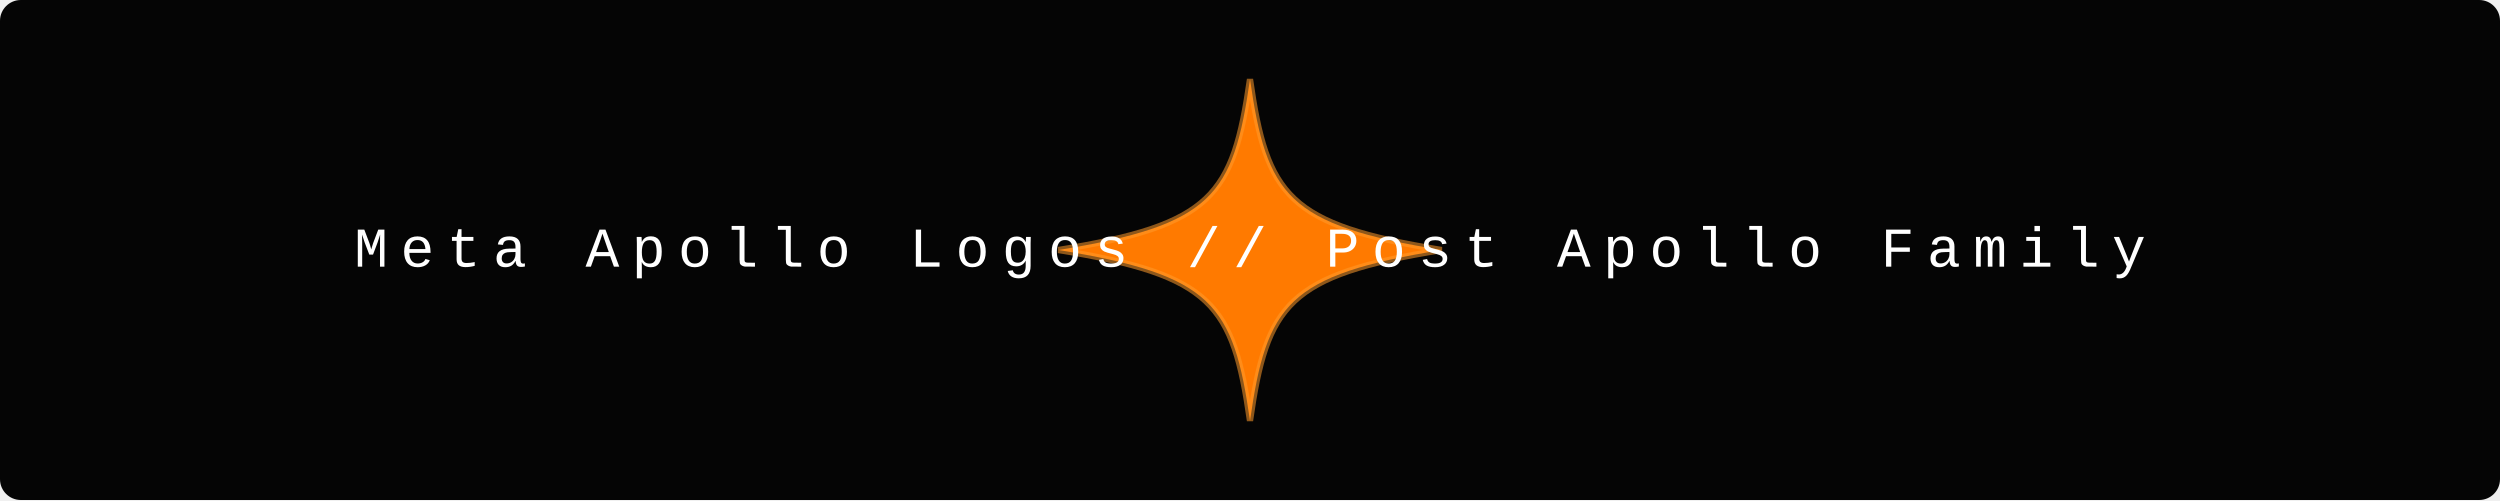
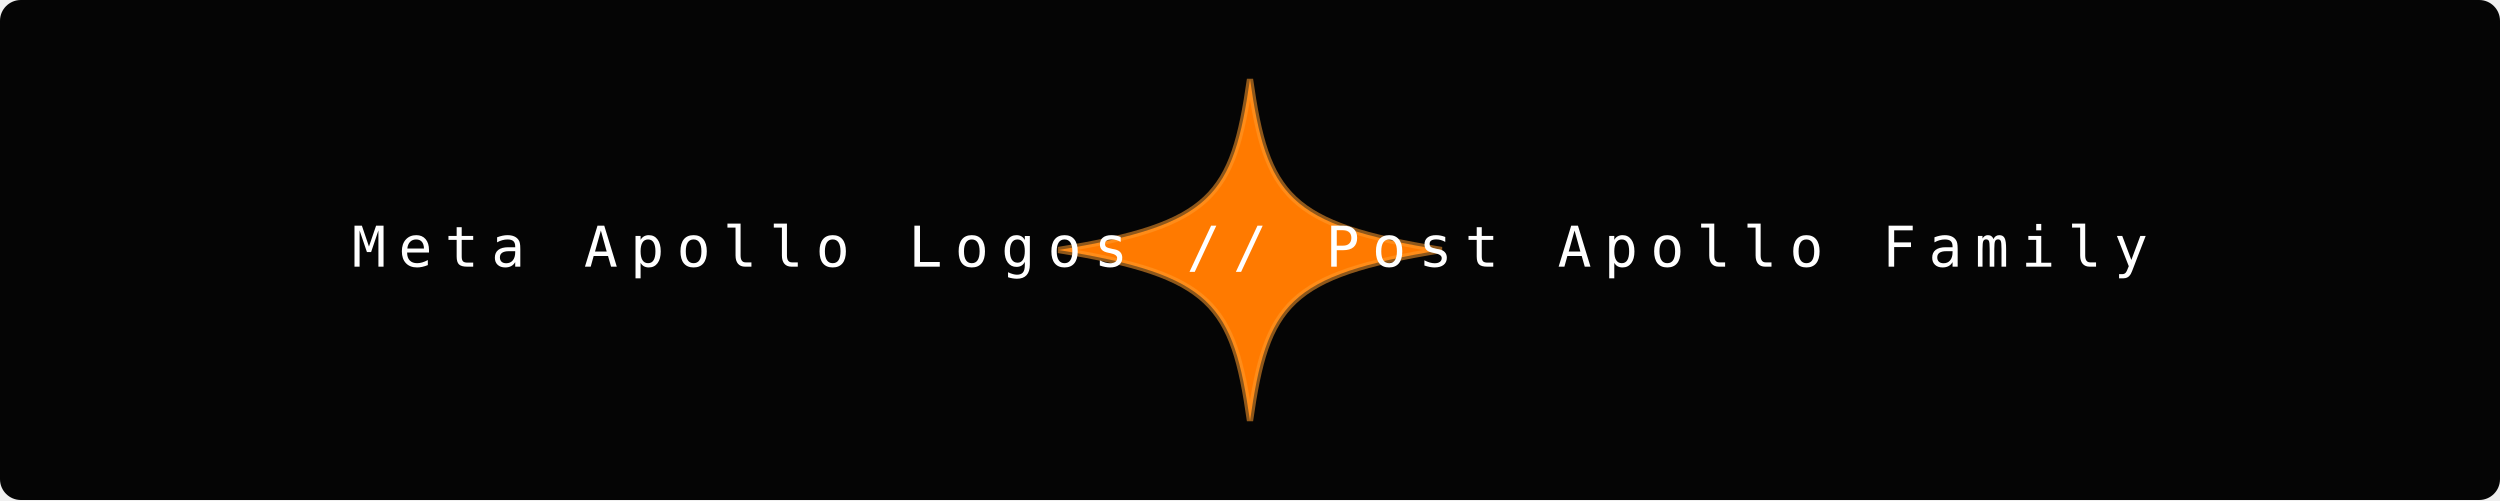
<svg xmlns="http://www.w3.org/2000/svg" width="1200" height="240" viewBox="0 0 1200 240">
  <rect width="1200" height="240" rx="10" fill="#050505" />
  <g transform="translate(600 120)">
    <path d="M0,-82 C8,-26 18,-12 92,0 C18,12 8,26 0,82 C-8,26 -18,12 -92,0 C-18,-12 -8,-26 0,-82 Z" fill="#FF7A00" />
    <path d="M0,-82 C8,-26 18,-12 92,0 C18,12 8,26 0,82 C-8,26 -18,12 -92,0 C-18,-12 -8,-26 0,-82 Z" fill="none" stroke="#FF9A2B" stroke-width="3" opacity="0.55" />
  </g>
-   <text x="600" y="128" text-anchor="middle" font-family="ui-monospace, SFMono-Regular, Menlo, Consolas, Liberation Mono, monospace" font-size="27" font-weight="500" letter-spacing="6" fill="#FFFFFF">
+   <text x="600" y="128" text-anchor="middle" font-family="JetBrains Mono, Fira Code, SFMono-Regular, Consolas, monospace" font-size="27" font-weight="500" letter-spacing="6" fill="#FFFFFF">
    Meta Apollo Logos // Post Apollo Family
  </text>
</svg>
